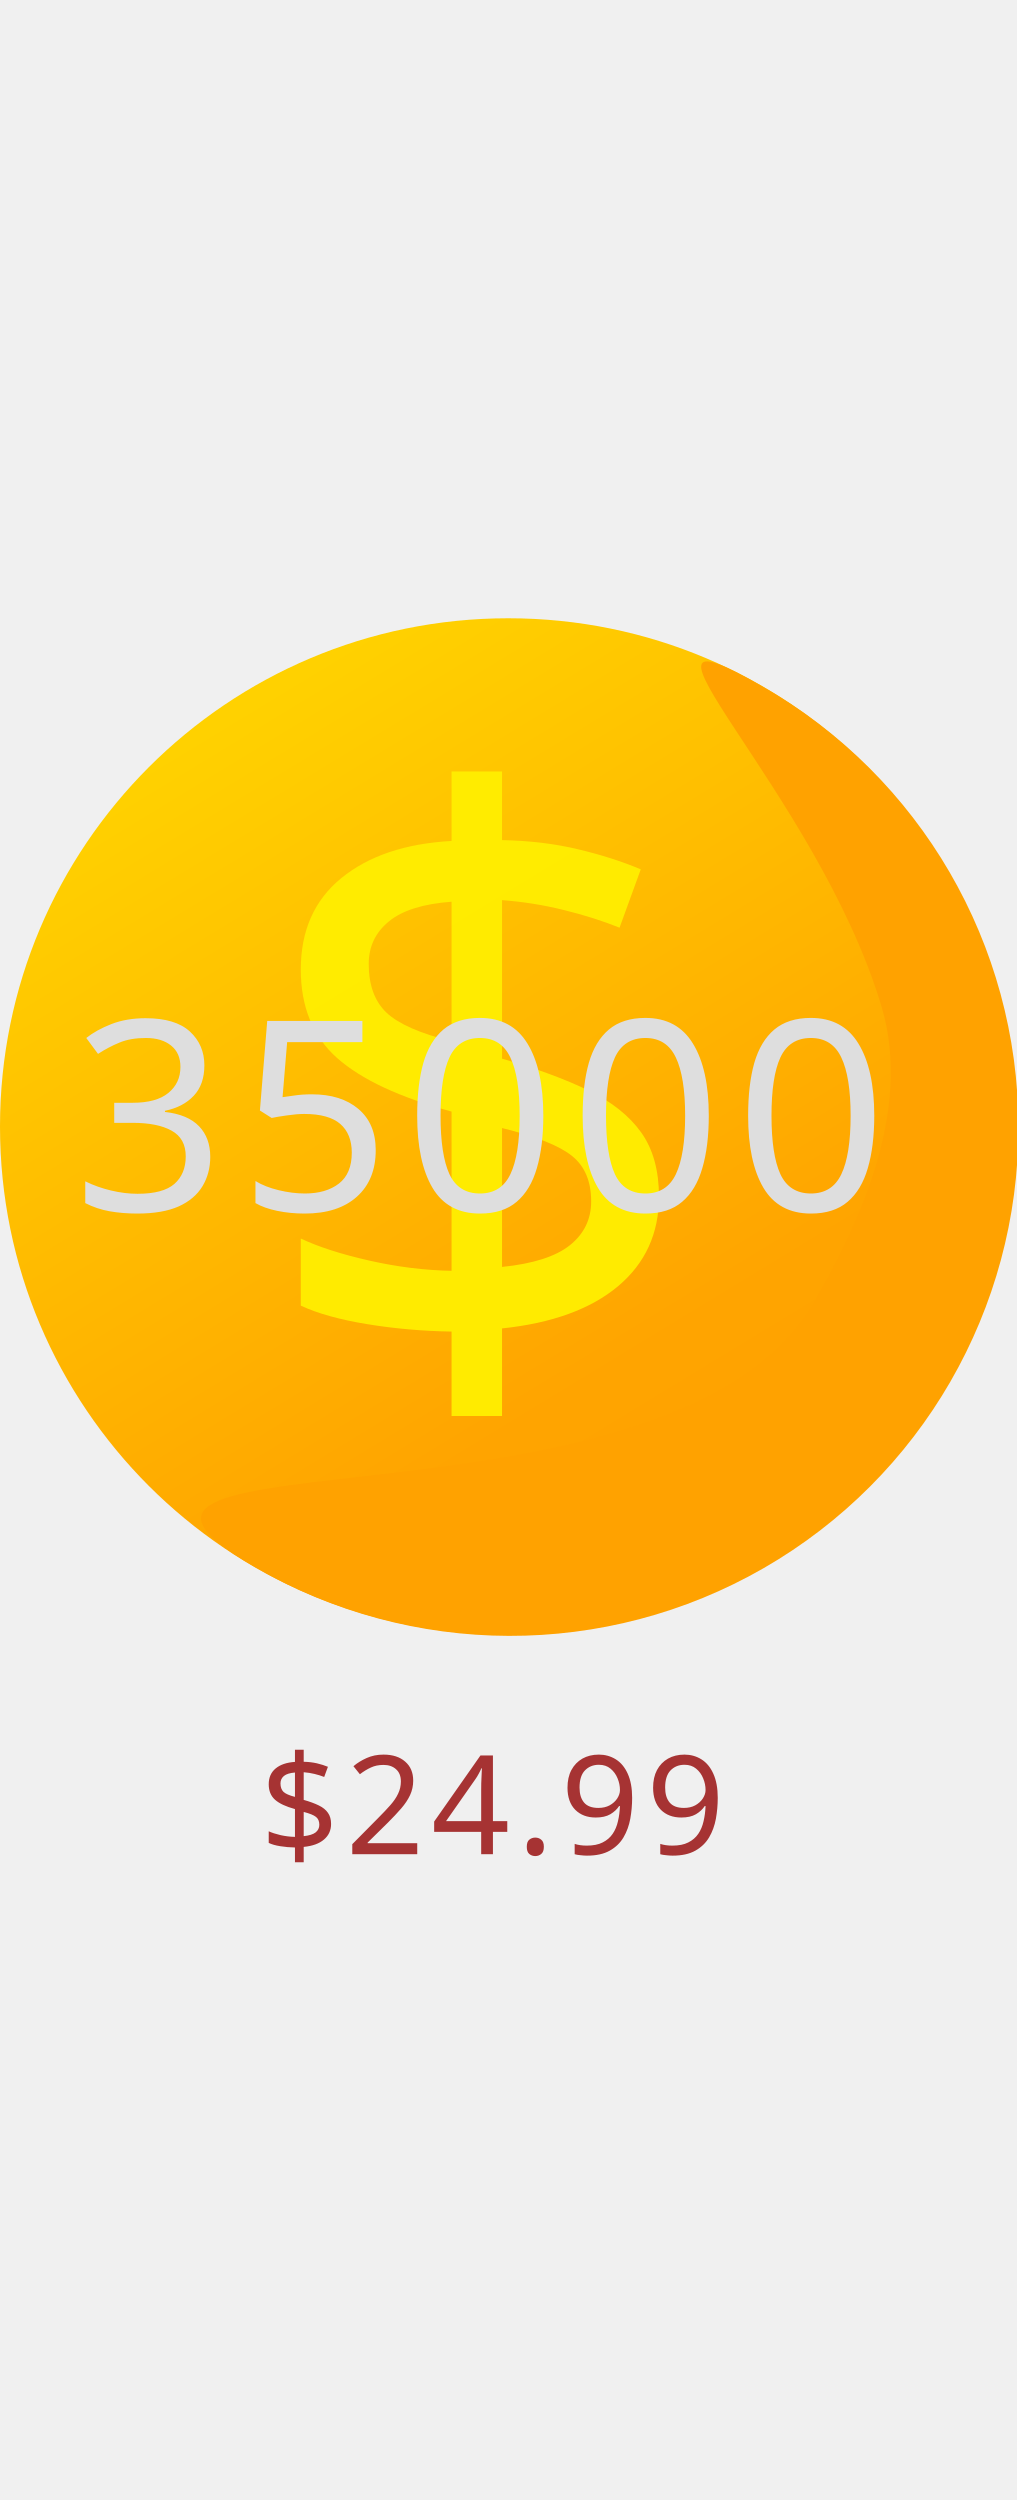
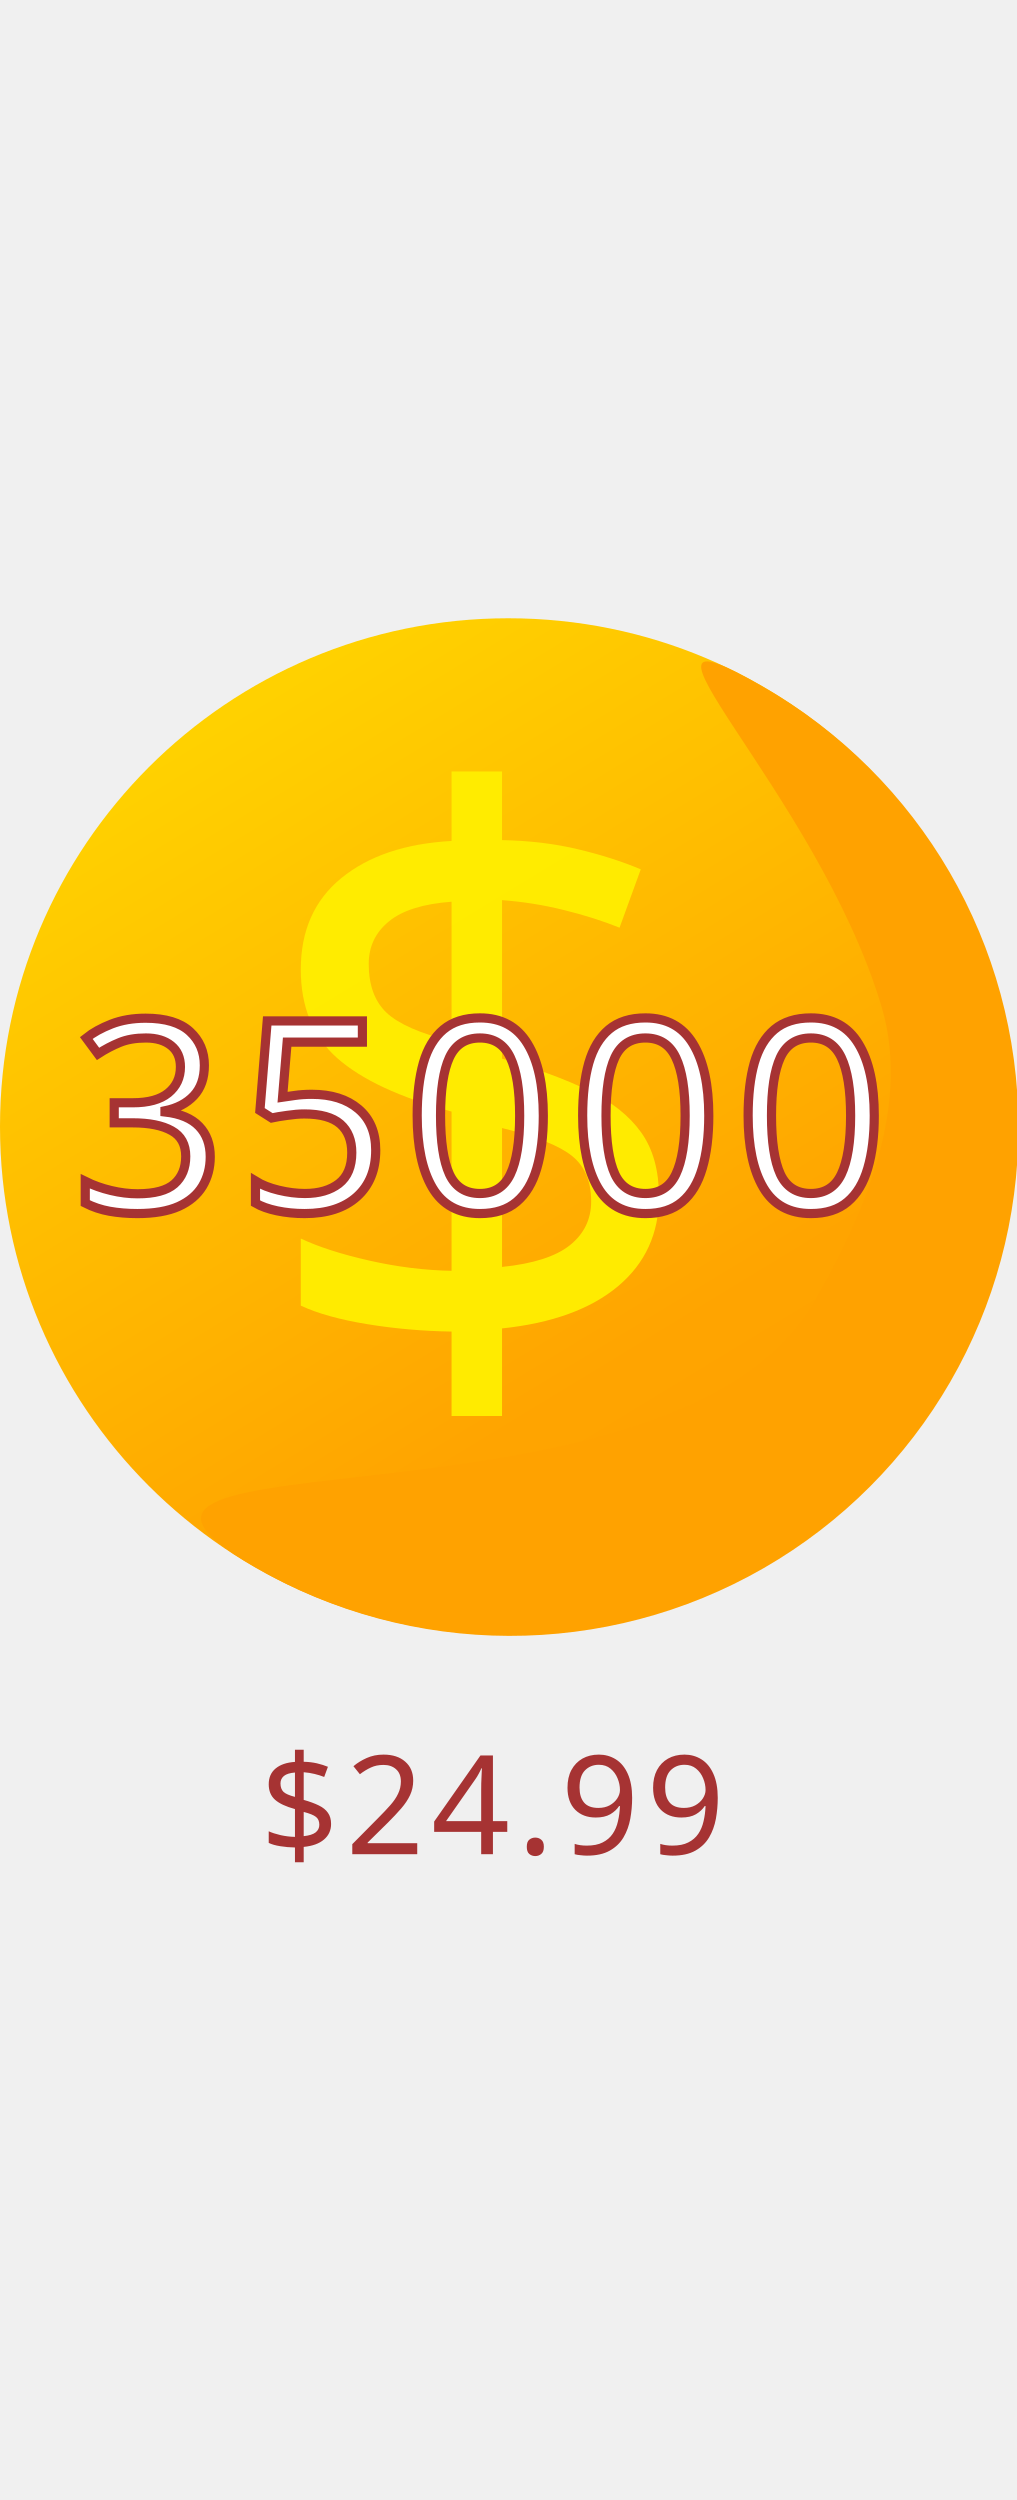
<svg xmlns="http://www.w3.org/2000/svg" width="110.82" height="272.535" viewBox="0 0 110.82 137.736">
  <defs>
    <linearGradient id="linear-gradient" x1="0.233" y1="0.096" x2="0.709" y2="0.879" gradientUnits="objectBoundingBox">
      <stop offset="0" stop-color="#ffd100" />
      <stop offset="0.807" stop-color="#ffa400" />
      <stop offset="1" stop-color="#ffa200" />
    </linearGradient>
  </defs>
  <g id="Group_471" data-name="Group 471" transform="translate(-931 -480.151)">
    <text id="_24.99" data-name="$24.99" transform="translate(985.592 614.887)" fill="#a63333" font-size="15" font-family="FuturaPressPress, FuturaPress Press" letter-spacing="0.05em">
      <tspan x="-26.235" y="0">$24.99</tspan>
    </text>
    <g id="Group_375" data-name="Group 375" transform="translate(931 480.151)">
      <circle id="Coin" cx="55.409" cy="55.409" r="55.409" fill="url(#linear-gradient)" />
      <path id="Coin_Shading" data-name="Coin Shading" d="M55.409,46.24c9.517,0,23.41-.973,31.657-9.7,16.911-17.889,23.751-49.8,23.751-28.713A55.409,55.409,0,1,1,0,7.826C0-22.775,24.807,46.24,55.409,46.24Z" transform="translate(20.928 99.48) rotate(-60)" fill="#ffa200" />
      <text id="_" data-name="$" transform="translate(52.704 81.979)" fill="#ffec00" font-size="86" font-family="FuturaPressPress, FuturaPress Press" letter-spacing="0.45em" opacity="0.99">
        <tspan x="-25.241" y="0">$</tspan>
      </text>
-       <text id="_35000" data-name="35000" transform="translate(53.877 64.599)" fill="#dedede" font-size="29" font-family="FuturaPressPress, FuturaPress Press" letter-spacing="0.05em">
+       <text id="_35000" data-name="35000" transform="translate(53.877 64.599)" fill="#fff" stroke="#a63333" stroke-width="1" font-size="29" font-family="FuturaPressPress, FuturaPress Press" letter-spacing="0.05em">
        <tspan x="-45.893" y="0">35000</tspan>
      </text>
    </g>
  </g>
</svg>
